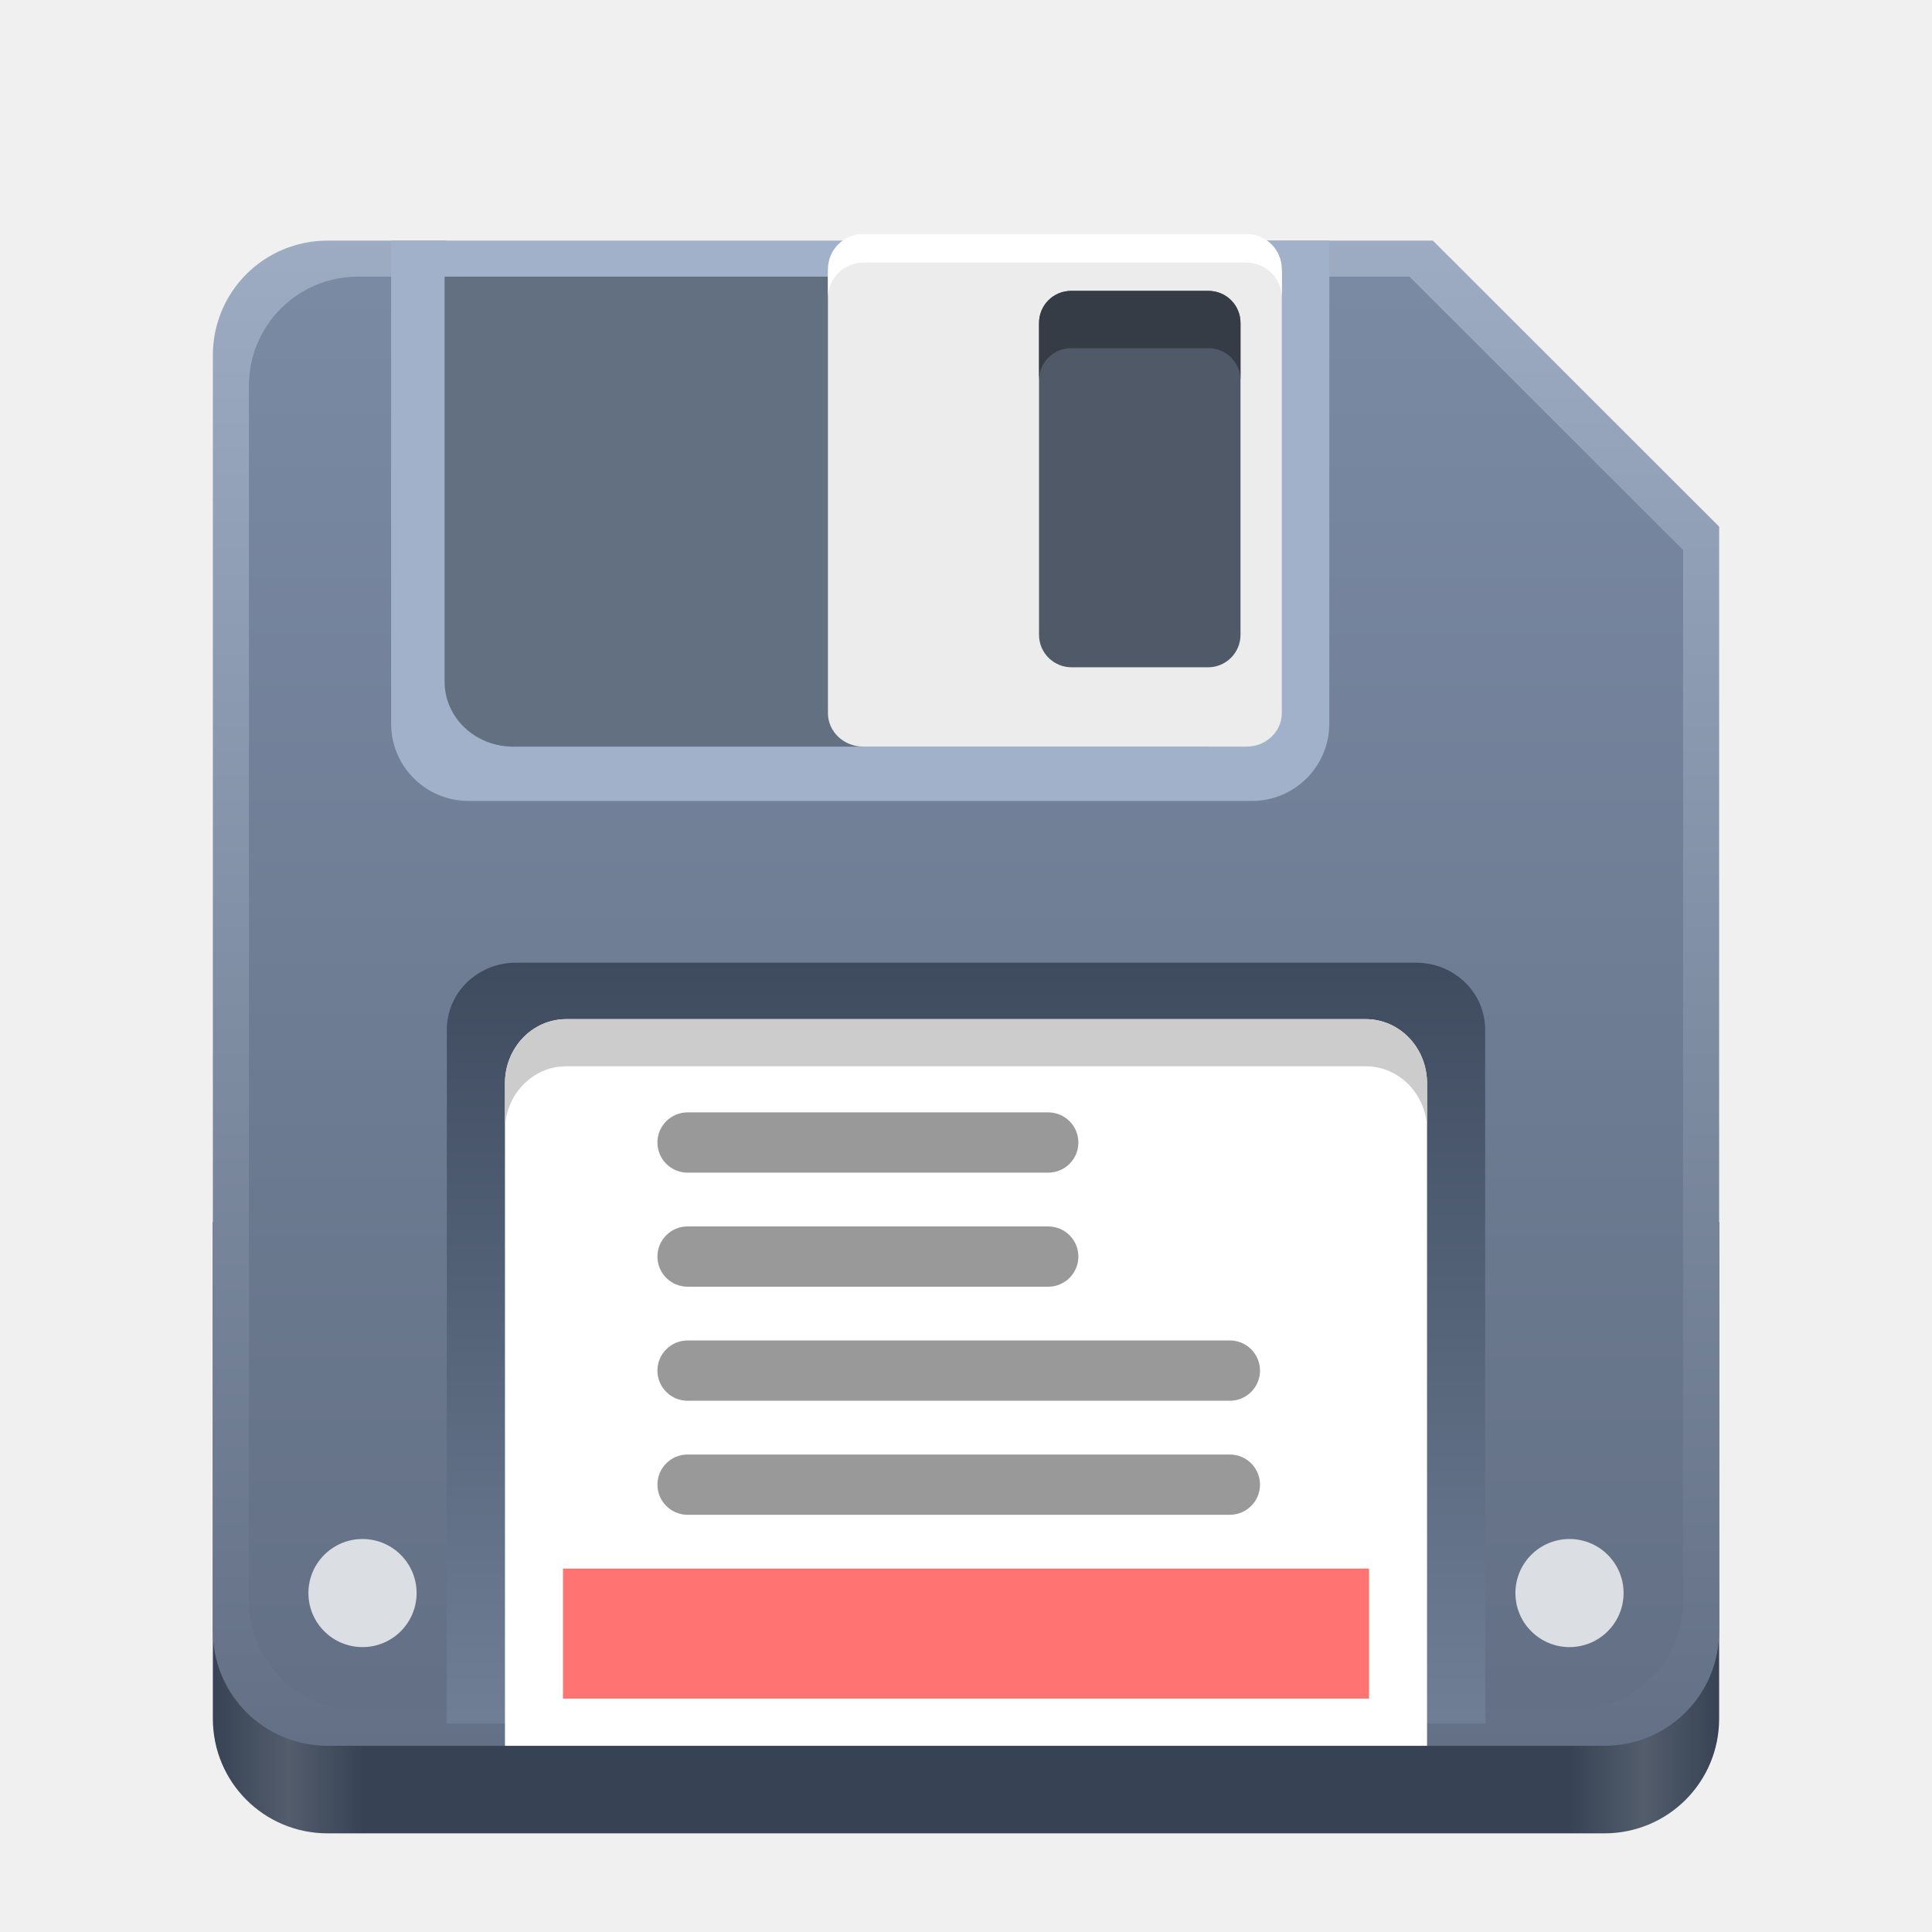
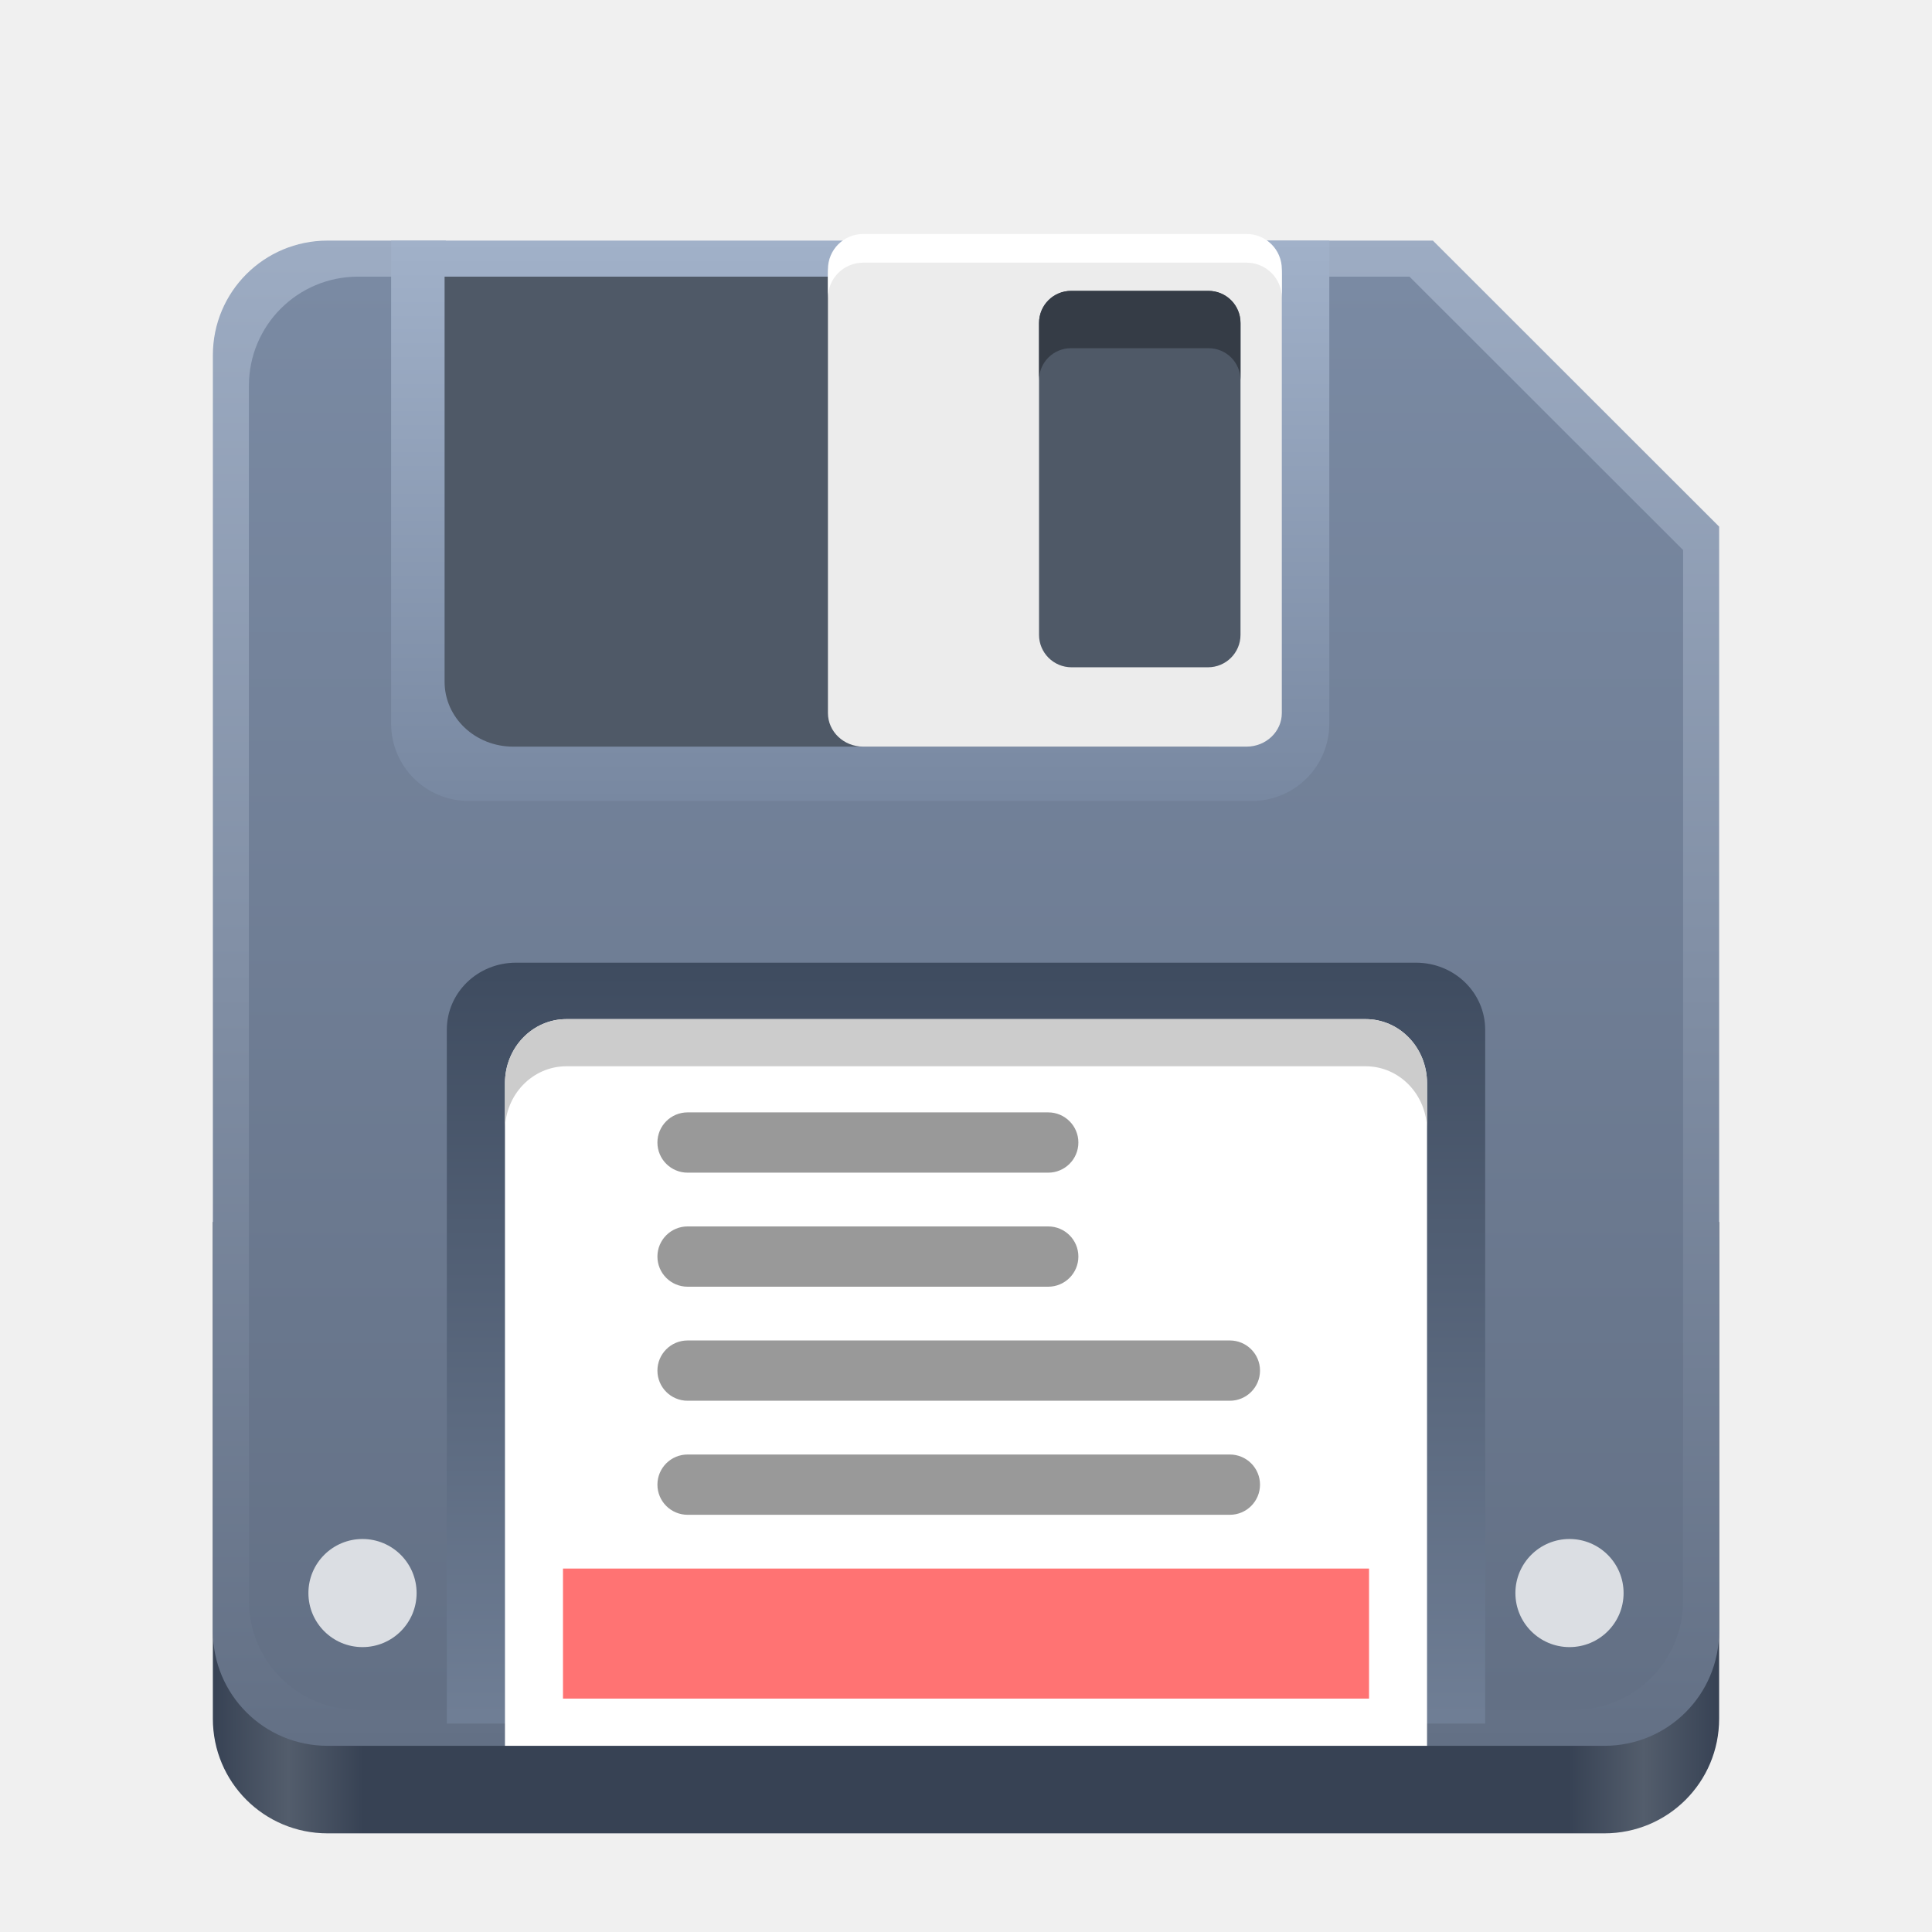
<svg xmlns="http://www.w3.org/2000/svg" xmlns:xlink="http://www.w3.org/1999/xlink" width="128" height="128" viewBox="0 0 128 128" version="1.1" id="svg5">
  <defs id="defs2">
+     <linearGradient id="linearGradient429">
+       <stop style="stop-color:#a1b1c9;stop-opacity:1;" offset="0" id="stop425" />
+       <stop style="stop-color:#7888a1;stop-opacity:1" offset="1" id="stop427" />
+     </linearGradient>
    <linearGradient id="linearGradient1077">
      <stop style="stop-color:#637085;stop-opacity:1;" offset="0" id="stop1073" />
      <stop style="stop-color:#7a8aa3;stop-opacity:1;" offset="1" id="stop1075" />
    </linearGradient>
    <linearGradient id="linearGradient7313">
      <stop style="stop-color:#3e4b5f;stop-opacity:1;" offset="0" id="stop7309" />
      <stop style="stop-color:#707f96;stop-opacity:1" offset="1" id="stop7311" />
    </linearGradient>
    <linearGradient id="linearGradient404">
      <stop style="stop-color:#637085;stop-opacity:1" offset="0" id="stop400" />
      <stop style="stop-color:#9dacc3;stop-opacity:1;" offset="1" id="stop402" />
    </linearGradient>
    <linearGradient y2="236" x2="96" y1="236" x1="32" gradientTransform="translate(604.8168,170.5864)" gradientUnits="userSpaceOnUse" id="linearGradient1099" xlink:href="#linearGradient1036" />
    <linearGradient id="linearGradient1036">
      <stop id="stop1032" offset="0" style="stop-color:#d5d3cf;stop-opacity:1;" />
      <stop id="stop1034" offset="1" style="stop-color:#f6f5f4;stop-opacity:1" />
    </linearGradient>
    <radialGradient r="32" fy="-76" fx="-244" cy="-76" cx="-244" gradientTransform="matrix(0.8833333,0,0,0.8833333,-460.3502,463.1197)" gradientUnits="userSpaceOnUse" id="radialGradient1103" xlink:href="#linearGradient1069" />
    <linearGradient id="linearGradient1069">
      <stop id="stop1065" offset="0" style="stop-color:#d5d3cf;stop-opacity:1" />
      <stop id="stop1067-1" offset="1" style="stop-color:#949390;stop-opacity:1" />
    </linearGradient>
    <linearGradient gradientUnits="userSpaceOnUse" y2="232" x2="64" y1="262.5" x1="64" id="linearGradient1027" xlink:href="#linearGradient1025" gradientTransform="translate(-470.5864,432.8168)" />
    <linearGradient id="linearGradient1025">
      <stop id="stop1021" offset="0" style="stop-color:#9a9996;stop-opacity:1" />
      <stop id="stop1023" offset="1" style="stop-color:#77767b;stop-opacity:1" />
    </linearGradient>
    <clipPath clipPathUnits="userSpaceOnUse" id="clipPath1609-7">
      <path id="path1611-5" d="m 252,116 28,-28 v -8 h -36 v 36 z" style="fill:#e74747;stroke:none;stroke-width:0.25px;stroke-linecap:butt;stroke-linejoin:miter;stroke-opacity:1" />
    </clipPath>
    <linearGradient id="linearGradient8241">
      <stop style="stop-color:#374254;stop-opacity:1;" offset="0" id="stop8237" />
      <stop style="stop-color:#535d6c;stop-opacity:1" offset="0.05" id="stop9349" />
      <stop style="stop-color:#374254;stop-opacity:1;" offset="0.1" id="stop21746" />
      <stop style="stop-color:#374254;stop-opacity:1;" offset="0.9" id="stop21940" />
      <stop style="stop-color:#535d6c;stop-opacity:1" offset="0.95" id="stop9351" />
      <stop style="stop-color:#374254;stop-opacity:1;" offset="1" id="stop8239" />
    </linearGradient>
    <radialGradient r="32" fy="-76" fx="-244" cy="-76" cx="-244" gradientTransform="matrix(0.8833333,0,0,0.8833333,-460.3502,463.1197)" gradientUnits="userSpaceOnUse" id="radialGradient1103-5" xlink:href="#linearGradient1069" />
    <clipPath clipPathUnits="userSpaceOnUse" id="clipPath1609-7-7">
      <path id="path1611-5-0" d="m 252,116 28,-28 v -8 h -36 v 36 z" style="fill:#e74747;stroke:none;stroke-width:0.25px;stroke-linecap:butt;stroke-linejoin:miter;stroke-opacity:1" />
    </clipPath>
    <clipPath clipPathUnits="userSpaceOnUse" id="clipPath744">
      <rect style="fill:#1e88e5;fill-opacity:1;stroke-width:0.265" id="rect746" width="541.867" height="541.867" x="0" y="1.5987212e-14" rx="79.375" ry="79.375" />
    </clipPath>
    <clipPath clipPathUnits="userSpaceOnUse" id="clipPath62">
      <rect style="fill:#1e88e5;fill-opacity:1;stroke-width:0.265" id="rect64" width="541.867" height="541.867" x="2.2507105e-05" y="-0.422" rx="79.375" ry="79.375" />
    </clipPath>
    <linearGradient xlink:href="#linearGradient8241" id="linearGradient8243" x1="11.5" y1="120.5" x2="116.5" y2="120.5" gradientUnits="userSpaceOnUse" gradientTransform="matrix(0.9504349,0,0,0.9497656,3.172165,7.017722)" />
    <radialGradient r="32" fy="-76" fx="-244" cy="-76" cx="-244" gradientTransform="matrix(0.8833333,0,0,0.8833333,-460.3502,463.1197)" gradientUnits="userSpaceOnUse" id="radialGradient1103-6" xlink:href="#linearGradient1069" />
    <clipPath clipPathUnits="userSpaceOnUse" id="clipPath1609-7-2">
      <path id="path1611-5-3" d="m 252,116 28,-28 v -8 h -36 v 36 z" style="fill:#e74747;stroke:none;stroke-width:0.25px;stroke-linecap:butt;stroke-linejoin:miter;stroke-opacity:1" />
    </clipPath>
    <radialGradient r="32" fy="-76" fx="-244" cy="-76" cx="-244" gradientTransform="matrix(0.8833333,0,0,0.8833333,-460.3502,463.1197)" gradientUnits="userSpaceOnUse" id="radialGradient1103-56" xlink:href="#linearGradient1069" />
    <clipPath clipPathUnits="userSpaceOnUse" id="clipPath1609-7-0">
      <path id="path1611-5-9" d="m 252,116 28,-28 v -8 h -36 v 36 z" style="fill:#e74747;stroke:none;stroke-width:0.25px;stroke-linecap:butt;stroke-linejoin:miter;stroke-opacity:1" />
    </clipPath>
    <clipPath clipPathUnits="userSpaceOnUse" id="clipPath37">
      <rect style="fill:#1a1a1a;fill-opacity:1;stroke-width:0.265" id="rect39" width="541.867" height="541.867" x="-2.6626146e-06" y="3.241" rx="79.375" ry="79.375" />
    </clipPath>
    <clipPath clipPathUnits="userSpaceOnUse" id="clipPath22042">
      <rect style="fill:#333333;fill-opacity:1;stroke-width:0.013" id="rect22044" width="27.32" height="27.484" x="166.968" y="105.404" rx="4.002" ry="4.026" />
    </clipPath>
    <clipPath clipPathUnits="userSpaceOnUse" id="clipPath1039">
      <rect style="fill:#b3b3b3;fill-opacity:1;stroke-width:0.265" id="rect1041" width="541.867" height="541.867" x="2.5931527e-05" y="-0" rx="79.375" ry="79.375" />
    </clipPath>
    <clipPath clipPathUnits="userSpaceOnUse" id="clipPath154">
      <rect style="fill:#b3b3b3;fill-opacity:1;stroke-width:0.265" id="rect156" width="541.867" height="541.867" x="-2.9218751e-05" y="-0" rx="79.375" ry="79.375" />
    </clipPath>
    <linearGradient xlink:href="#linearGradient404" id="linearGradient406" x1="64" y1="112.5" x2="64" y2="7.039" gradientUnits="userSpaceOnUse" gradientTransform="matrix(0.9504349,0,0,0.9497656,3.172165,8.816785)" />
    <linearGradient xlink:href="#linearGradient7313" id="linearGradient7325" x1="63.15" y1="60.593" x2="63.15" y2="114.031" gradientUnits="userSpaceOnUse" gradientTransform="matrix(0.9861773,0,0,0.9563518,0.8846556,5.603072)" />
    <linearGradient xlink:href="#linearGradient1077" id="linearGradient1079" x1="64" y1="112.538" x2="64" y2="18.328" gradientUnits="userSpaceOnUse" />
+     <linearGradient xlink:href="#linearGradient429" id="linearGradient431" x1="54.853" y1="15.94" x2="54.853" y2="53.064" gradientUnits="userSpaceOnUse" />
  </defs>
  <g id="layer2">
    <path id="rect440" style="fill:url(#linearGradient8243);fill-opacity:1;stroke-width:0.95" d="m 14.102,80.958 v 32.908 c 0,4.209 3.391,7.598 7.603,7.598 h 84.589 c 4.212,0 7.603,-3.389 7.603,-7.598 V 80.958 Z" />
    <path id="rect358" style="fill:url(#linearGradient406);fill-opacity:1;stroke-width:0.95" d="m 21.706,15.94 c -4.212,0 -7.603,3.389 -7.603,7.598 v 84.529 c 0,4.209 3.391,7.598 7.603,7.598 h 84.589 c 4.212,0 7.603,-3.389 7.603,-7.598 V 34.891 L 94.934,15.94 H 80.647 v 28.326 c 0,2.337 -1.883,4.218 -4.221,4.218 H 33.755 c -2.338,0 -4.221,-1.882 -4.221,-4.218 V 15.94 Z" />
    <path id="rect338" style="fill:url(#linearGradient1079);fill-opacity:1;stroke-width:0.905" d="m 23.73,18.328 c -4.011,0 -7.239,3.226 -7.239,7.234 v 80.483 c 0,4.008 3.228,7.234 7.239,7.234 h 80.54 c 4.011,0 7.239,-3.226 7.239,-7.234 V 36.441 L 93.382,18.328 Z" />
-     <path id="rect426" style="fill:#a1b1c9;fill-opacity:1;stroke-width:2.888;stroke-linecap:round" d="M 25.912 15.939 L 25.912 47.934 C 25.912 50.775 28.203 53.064 31.047 53.064 L 82.938 53.064 C 85.781 53.064 88.07 50.775 88.07 47.934 L 88.07 15.939 L 84.529 15.939 L 29.453 15.939 L 25.912 15.939 z " />
-     <path id="path434" style="fill:#637082;fill-opacity:1;stroke-width:2.49;stroke-linecap:round" d="m 29.455,18.328 v 26.836 c 0,2.384 2.029,4.303 4.548,4.303 h 45.977 c 2.52,0 4.548,-1.919 4.548,-4.303 V 18.328 Z" />
+     <path id="rect426" style="fill:url(#linearGradient431);fill-opacity:1;stroke-width:2.888;stroke-linecap:round" d="M 25.912 15.939 L 25.912 47.934 C 25.912 50.775 28.203 53.064 31.047 53.064 L 82.938 53.064 C 85.781 53.064 88.07 50.775 88.07 47.934 L 88.07 15.939 L 84.529 15.939 L 29.453 15.939 L 25.912 15.939 z " />
+     <path id="path434" style="fill:#4f5967;fill-opacity:1;stroke-width:2.49;stroke-linecap:round" d="m 29.455,18.328 v 26.836 c 0,2.384 2.029,4.303 4.548,4.303 h 45.977 c 2.52,0 4.548,-1.919 4.548,-4.303 V 18.328 Z" />
    <path id="rect438" style="fill:url(#linearGradient7325);stroke-width:2.54;stroke-linecap:round" d="m 34.186,63.781 c -2.539,0 -4.583,1.982 -4.583,4.444 V 114.191 H 98.397 V 68.225 c 0,-2.462 -2.044,-4.444 -4.583,-4.444 z" />
    <rect style="fill:#ececec;fill-opacity:1;stroke-width:2.685;stroke-linecap:round" id="rect446" width="30.071" height="33.526" x="54.853" y="15.94" rx="2.338" ry="2.224" />
    <rect style="fill:#4f5967;fill-opacity:1;stroke-width:2.408;stroke-linecap:round" id="rect448" width="13.349" height="24.94" x="68.838" y="19.27" rx="2.154" ry="2.152" />
    <ellipse style="fill:#dbdee3;fill-opacity:1;stroke-width:2.375;stroke-linecap:round" id="path2789" cx="24.017" cy="105.544" rx="3.584" ry="3.581" />
    <ellipse style="fill:#dbdee3;fill-opacity:1;stroke-width:2.375;stroke-linecap:round" id="circle2791" cx="103.983" cy="105.544" rx="3.584" ry="3.581" />
    <path id="path2994" style="fill:#ffffff;stroke-width:2.34;stroke-linecap:round" d="m 37.525,67.52 c -2.254,0 -4.07,1.893 -4.07,4.245 V 115.665 H 94.545 V 71.765 c 0,-2.351 -1.815,-4.245 -4.07,-4.245 z" />
    <rect style="fill:#999999;fill-opacity:1;stroke-width:1.65;stroke-linecap:round" id="rect3568" width="27.889" height="3.994" x="43.556" y="73.698" rx="1.999" ry="1.997" />
    <rect style="fill:#999999;fill-opacity:1;stroke-width:1.974;stroke-linecap:round" id="rect3572" width="39.923" height="3.994" x="43.556" y="88.809" rx="1.999" ry="1.997" />
    <rect style="fill:#999999;fill-opacity:1;stroke-width:1.974;stroke-linecap:round" id="rect3574" width="39.923" height="3.994" x="43.556" y="96.365" rx="1.999" ry="1.997" />
    <rect style="fill:#999999;fill-opacity:1;stroke-width:1.65;stroke-linecap:round" id="rect3628" width="27.889" height="3.994" x="43.556" y="81.254" rx="1.999" ry="1.997" />
    <path id="rect3459" style="fill:#ffffff;fill-opacity:1;stroke-width:2.752;stroke-linecap:round" d="m 57.192,15.502 c -1.295,0 -2.339,1.043 -2.339,2.337 v 1.9 c 0,-1.294 1.044,-2.337 2.339,-2.337 h 25.394 c 1.295,0 2.339,1.043 2.339,2.337 v -1.9 c 0,-1.294 -1.044,-2.337 -2.339,-2.337 z" />
    <path id="rect5488" style="fill:#353c46;fill-opacity:1;stroke-width:2.491;stroke-linecap:round" d="m 70.955,19.27 c -1.172,0 -2.116,0.943 -2.116,2.115 v 1.9 1.9 c 0,-1.171 0.944,-2.115 2.116,-2.115 h 9.116 c 1.172,0 2.116,0.943 2.116,2.115 v -1.9 -1.9 c 0,-1.171 -0.944,-2.115 -2.116,-2.115 z" />
    <rect style="fill:#ff7373;fill-opacity:1;stroke:none;stroke-width:0.886;stroke-linecap:round" id="rect433" width="53.403" height="8.617" x="37.299" y="103.921" rx="0" ry="0" />
    <path id="path1787" style="fill:#cccccc;stroke-width:2.34;stroke-linecap:round" d="M 37.525 67.52 C 35.271 67.52 33.455 69.414 33.455 71.766 L 33.455 72.889 L 33.455 73.766 L 33.455 74.889 C 33.455 72.537 35.271 70.643 37.525 70.643 L 90.475 70.643 C 92.729 70.643 94.545 72.537 94.545 74.889 L 94.545 73.766 L 94.545 72.889 L 94.545 71.766 C 94.545 69.414 92.729 67.52 90.475 67.52 L 37.525 67.52 z " />
  </g>
</svg>
